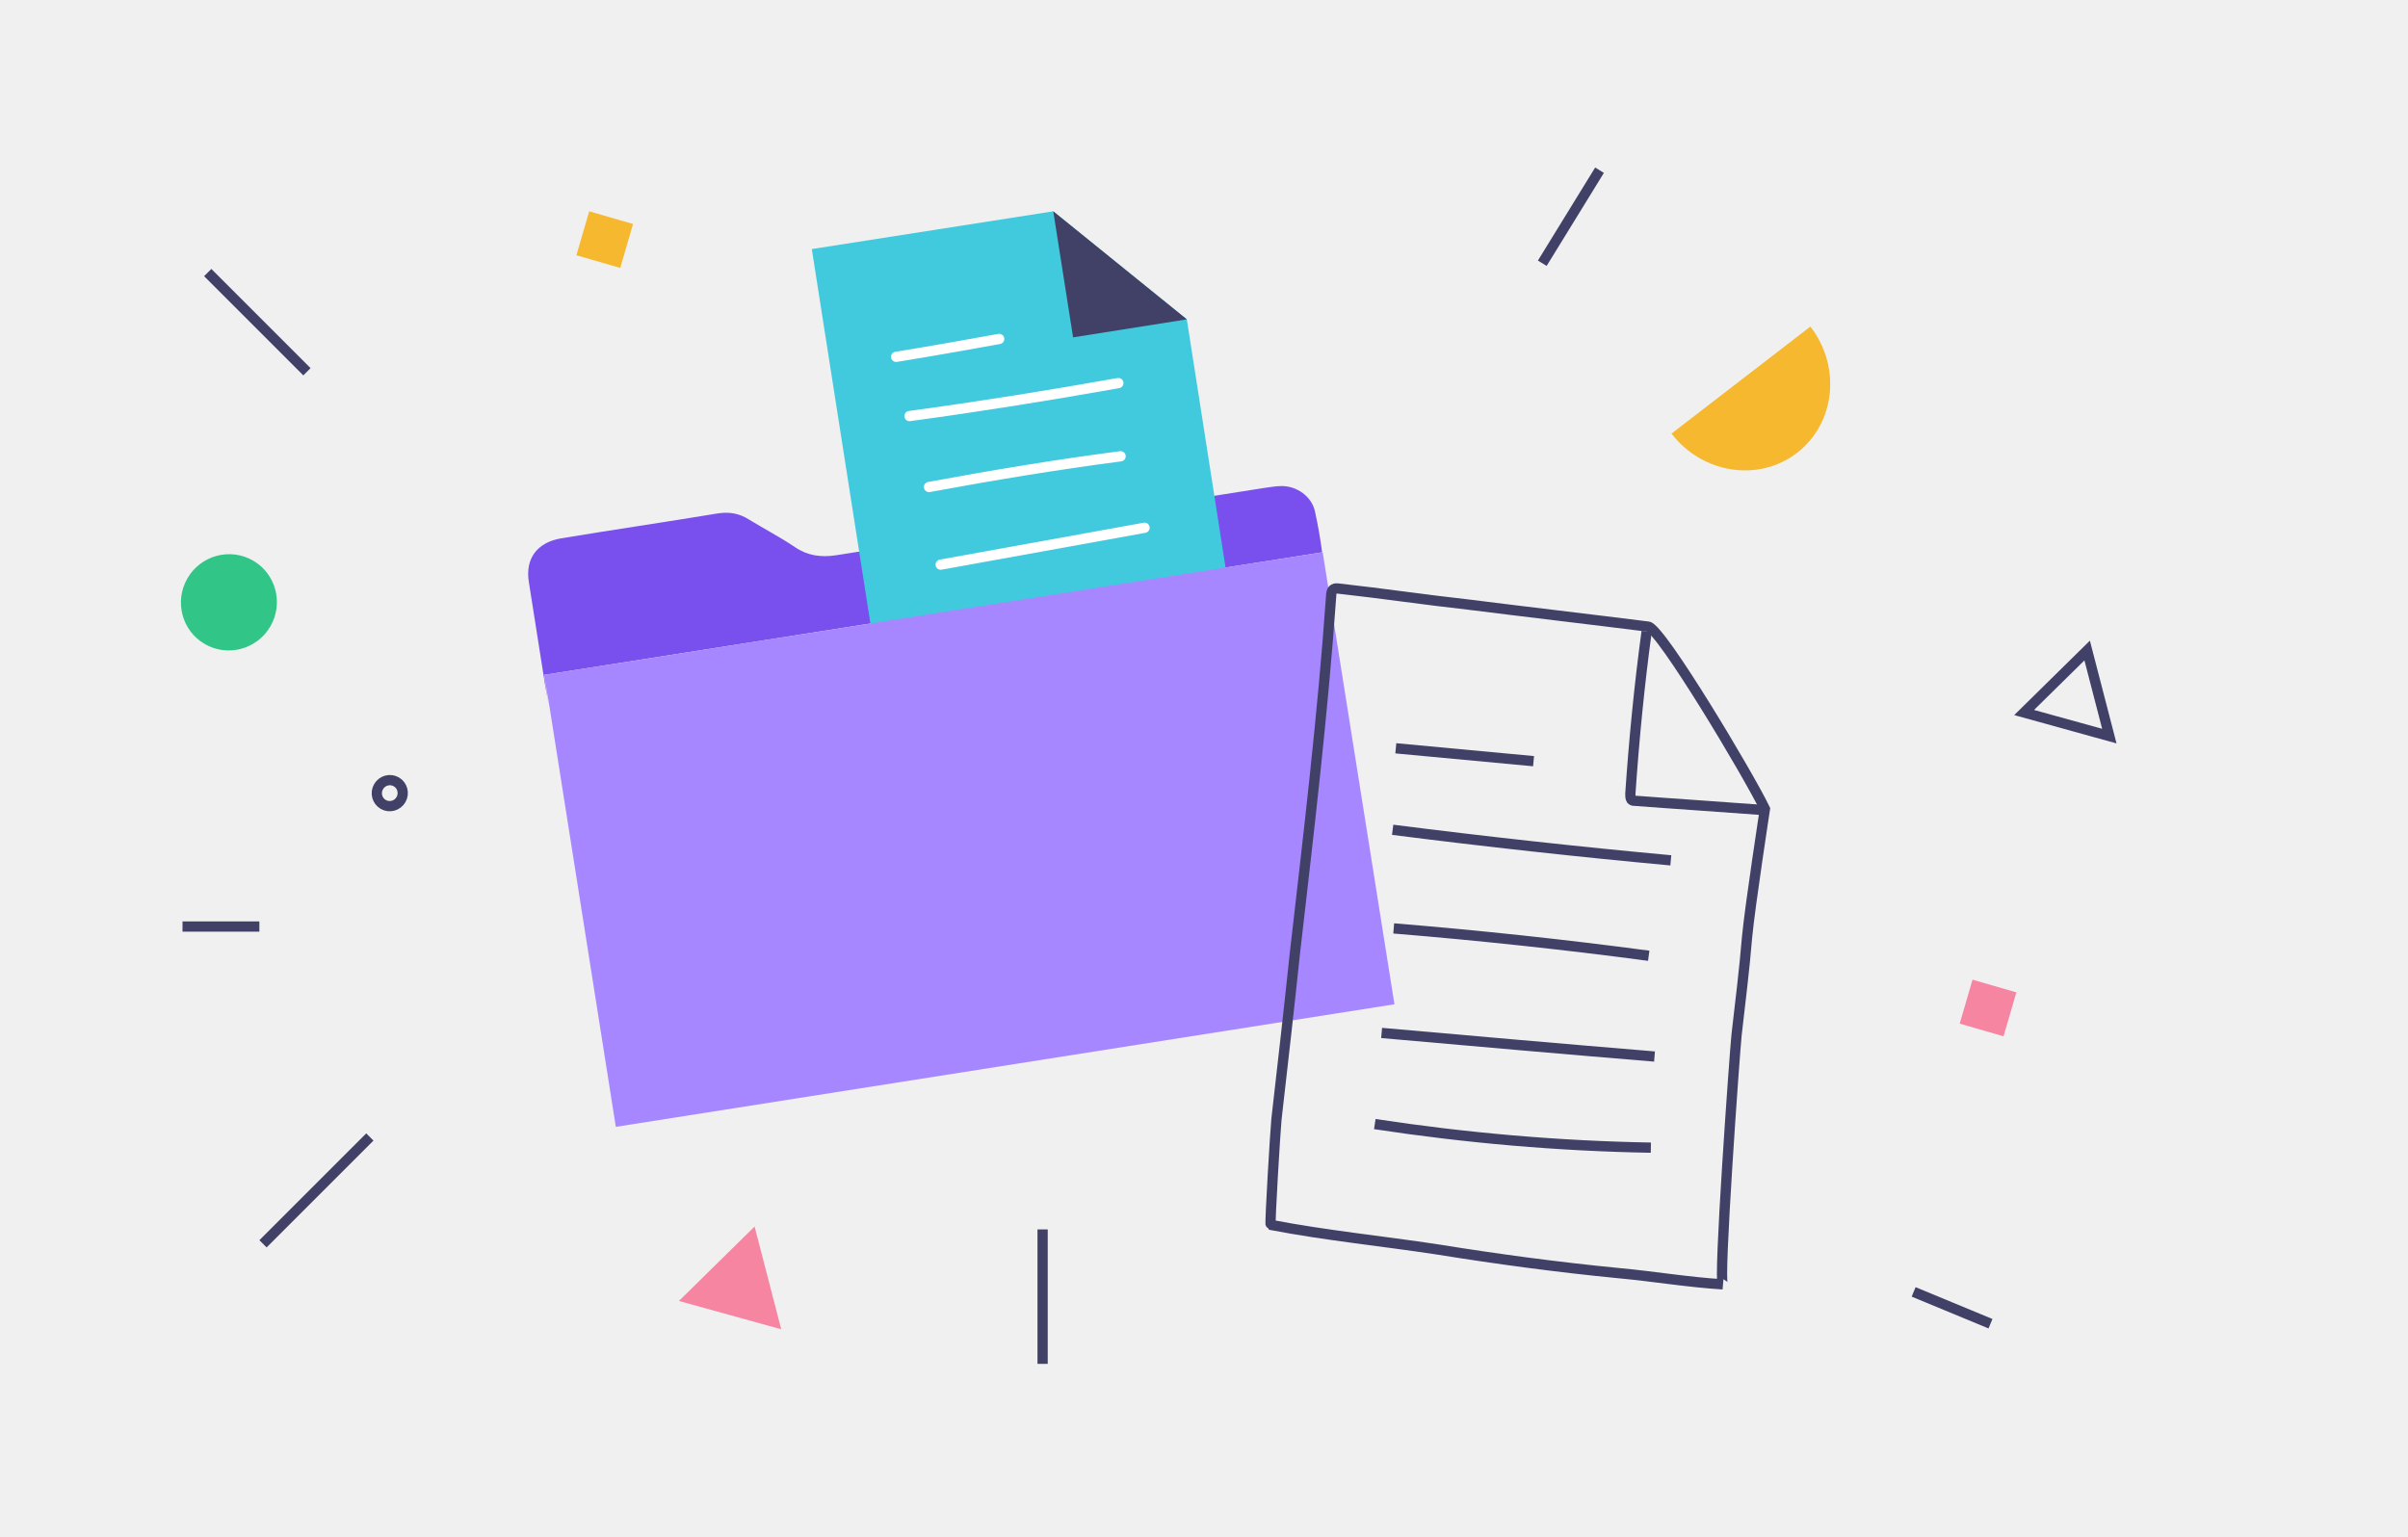
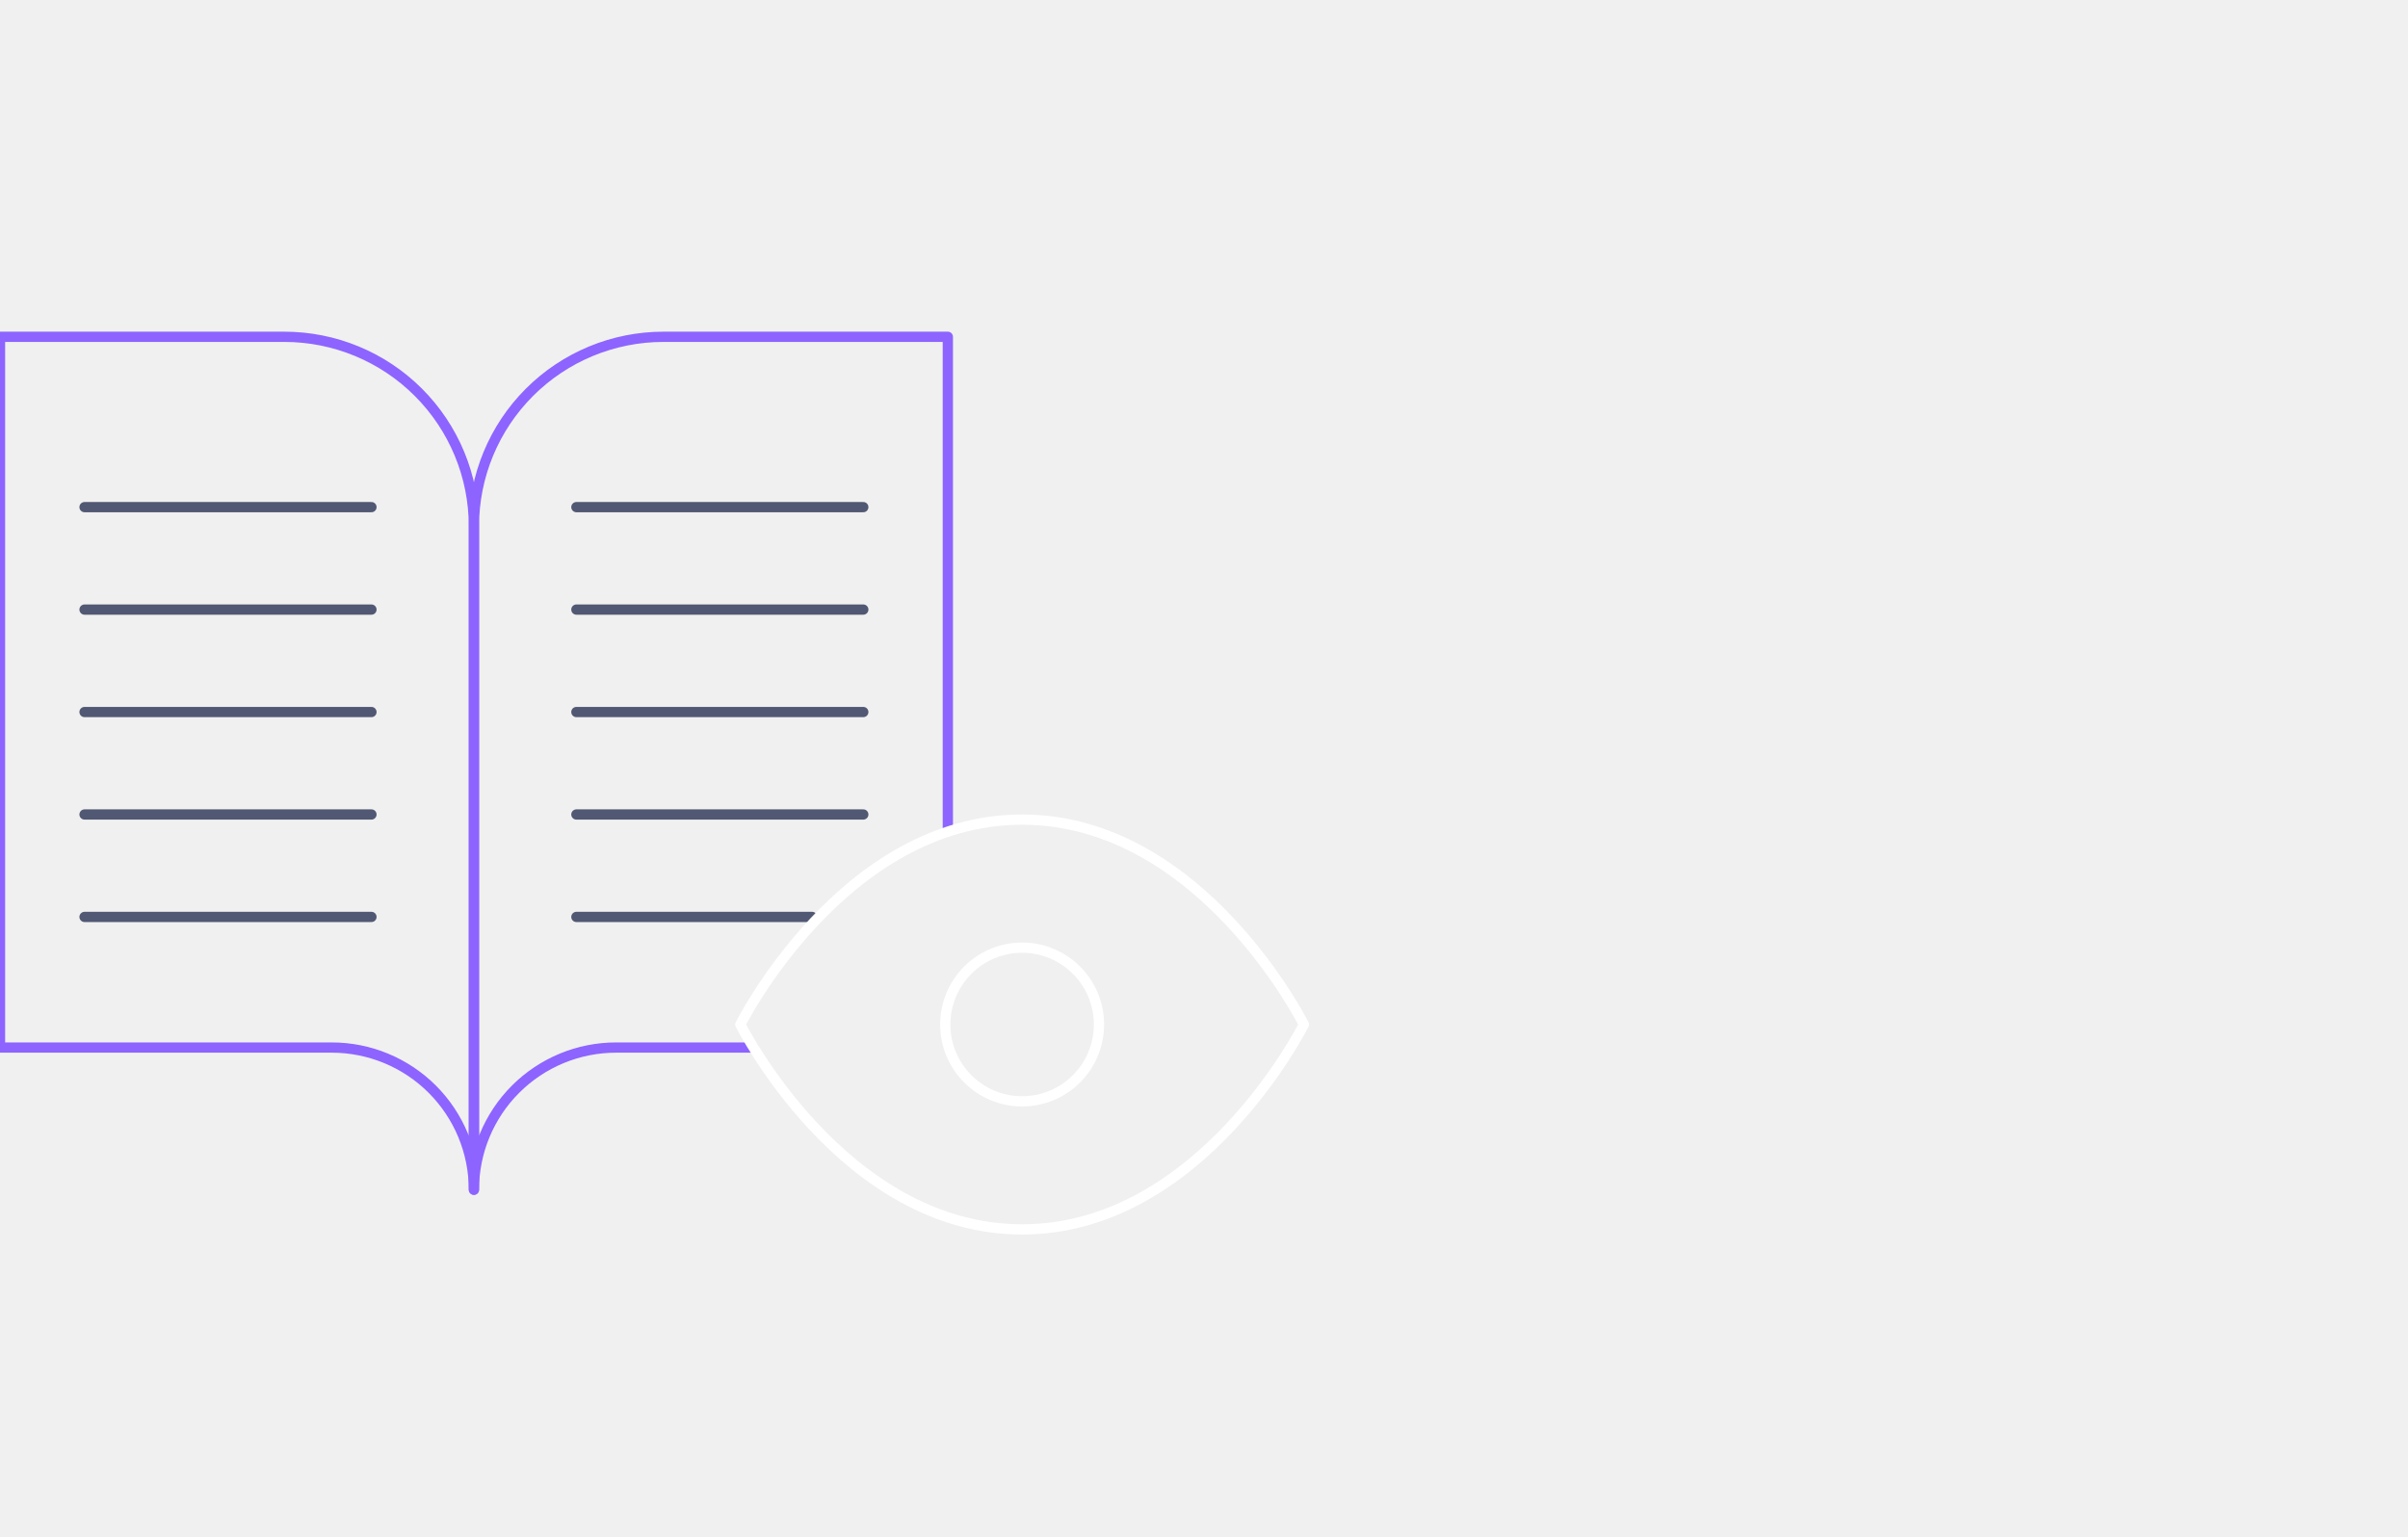
<svg xmlns="http://www.w3.org/2000/svg" width="235" height="150" viewBox="0 0 235 150" fill="none">
-   <path d="M175.376 44.2C171.634 47.085 166.149 46.245 163.125 42.323L176.678 31.875C179.701 35.797 179.118 41.315 175.376 44.2Z" fill="#F5B82E" />
-   <path d="M39.132 78.049C38.779 78.66 38.004 78.868 37.402 78.52C36.8 78.173 36.592 77.397 36.945 76.786C37.298 76.174 38.074 75.967 38.675 76.314C39.277 76.662 39.486 77.437 39.132 78.049Z" stroke="#414168" />
-   <path d="M19.988 62.865C22.225 64.157 25.092 63.38 26.391 61.13C27.69 58.88 26.93 56.009 24.693 54.717C22.456 53.426 19.59 54.203 18.29 56.453C16.991 58.703 17.752 61.574 19.988 62.865Z" fill="#31C587" />
-   <path d="M196.779 96.864L192.5 95.625L191.251 99.915L195.53 101.153L196.779 96.864Z" fill="#F685A1" />
-   <path d="M61.779 21.864L57.5 20.625L56.251 24.915L60.53 26.153L61.779 21.864Z" fill="#F5B82E" />
-   <line x1="36.094" y1="110.979" x2="25.666" y2="121.407" stroke="#414168" />
-   <line x1="17.812" y1="90.438" x2="25.312" y2="90.438" stroke="#414168" />
-   <line x1="29.955" y1="36.287" x2="20.272" y2="26.603" stroke="#414168" />
-   <line x1="150.512" y1="25.695" x2="156.1" y2="16.613" stroke="#414168" />
-   <line y1="-0.5" x2="8.117" y2="-0.5" transform="matrix(0.923939 0.38254 -0.382541 0.923938 186.562 126.562)" stroke="#414168" />
-   <line x1="101.75" y1="120" x2="101.75" y2="133.125" stroke="#414168" />
-   <path d="M197.537 69.548L203.688 63.496L205.853 71.849L197.537 69.548Z" stroke="#414168" />
-   <path d="M73.642 119.72L76.242 129.749L66.257 126.986L73.642 119.72Z" fill="#F685A1" />
-   <path d="M129.029 53.91C128.859 52.606 128.631 51.302 128.346 49.997C128.062 48.466 126.525 47.389 124.988 47.446C124.476 47.446 123.963 47.559 123.451 47.616C109.506 49.827 95.561 51.982 81.615 54.194C80.135 54.42 78.826 54.25 77.574 53.4C76.151 52.436 74.614 51.642 73.134 50.734C72.167 50.111 71.199 49.941 70.061 50.111C64.938 50.961 59.872 51.699 54.749 52.549C52.416 52.946 51.22 54.534 51.619 56.858C52.131 60.091 52.643 63.38 53.155 66.612C53.269 67.349 53.44 68.086 53.554 68.88L53.099 65.874L129.029 53.91Z" fill="#7950ED" />
-   <path d="M79.225 24.311L86.681 71.942L121.345 66.555L115.824 31.172L102.789 20.625L79.225 24.311Z" fill="#41CADD" />
-   <path d="M87.457 34.83C90.827 34.285 94.196 33.685 97.511 33.085" stroke="white" stroke-miterlimit="10" stroke-linecap="round" stroke-linejoin="round" />
-   <path d="M88.762 40.61C95.609 39.683 102.403 38.592 109.142 37.393" stroke="white" stroke-miterlimit="10" stroke-linecap="round" stroke-linejoin="round" />
-   <path d="M90.664 47.535C96.86 46.389 103.11 45.353 109.36 44.536" stroke="white" stroke-miterlimit="10" stroke-linecap="round" stroke-linejoin="round" />
-   <path d="M91.805 55.114C98.435 53.914 105.066 52.715 111.696 51.515" stroke="white" stroke-miterlimit="10" stroke-linecap="round" stroke-linejoin="round" />
-   <path d="M93 61.603C99.793 60.839 106.533 59.585 113.109 57.895" stroke="white" stroke-miterlimit="10" stroke-linecap="round" stroke-linejoin="round" />
-   <path d="M115.824 31.172L102.789 20.625L104.724 32.93L115.824 31.172Z" fill="#414168" />
-   <path d="M91.69 63.153C98.862 62.302 105.977 61.055 112.978 59.297C114.059 59.014 113.604 57.369 112.523 57.653C105.635 59.354 98.691 60.658 91.69 61.452C90.609 61.565 90.609 63.266 91.69 63.153Z" fill="white" />
-   <path d="M129.028 53.91L53.098 65.875L53.61 68.88L60.099 109.99L136.086 98.026L129.085 53.91H129.028Z" fill="#A787FF" />
-   <path d="M136.219 73.041C140.683 73.46 145.199 73.878 149.663 74.297" stroke="#414168" stroke-miterlimit="10" />
-   <path d="M135.912 80.994C144.944 82.145 153.975 83.139 163.058 83.977" stroke="#414168" stroke-miterlimit="10" />
-   <path d="M136.014 90.621C144.327 91.302 152.64 92.191 160.902 93.29" stroke="#414168" stroke-miterlimit="10" />
-   <path d="M134.834 100.824C143.712 101.609 152.589 102.394 161.467 103.126" stroke="#414168" stroke-miterlimit="10" />
-   <path d="M134.168 109.719C143.097 111.079 152.129 111.864 161.109 112.021" stroke="#414168" stroke-miterlimit="10" />
-   <path d="M172.243 78.954C170.601 75.553 162.083 61.321 160.851 61.164C155.463 60.484 148.741 59.699 143.353 59.019C139.093 58.548 134.885 57.92 130.626 57.449C130.472 57.449 130.318 57.397 130.164 57.501C129.959 57.606 129.908 57.92 129.908 58.182C129.087 69.85 127.701 81.465 126.367 93.081C125.803 98.47 125.187 103.859 124.571 109.248C124.468 110.242 123.904 119.503 124.007 119.556C129.446 120.602 134.834 121.125 140.325 121.962C146.175 122.904 152.025 123.689 157.926 124.265C161.364 124.579 164.7 125.154 168.138 125.363C167.676 125.311 169.267 103.074 169.472 101.034C169.832 97.842 170.242 94.65 170.499 91.459C170.807 88.267 172.243 78.954 172.243 78.954Z" stroke="#414168" stroke-miterlimit="10" />
-   <path d="M160.698 61.635C159.98 66.92 159.467 72.204 159.107 77.489C159.107 77.698 159.107 77.907 159.21 78.064C159.313 78.169 159.467 78.169 159.621 78.169C163.726 78.483 167.882 78.744 171.988 79.058" stroke="#414168" stroke-miterlimit="10" />
+   <g clip-path="url(#clip0)">
+     <path d="M0 32.875H27.75C32.657 32.875 37.362 34.824 40.831 38.294C44.301 41.763 46.25 46.468 46.25 51.375V116.125C46.25 112.445 44.788 108.916 42.186 106.314C39.584 103.712 36.055 102.25 32.375 102.25H0V32.875Z" stroke="#8D64FF" stroke-linecap="round" stroke-linejoin="round" />
+     <path d="M73.494 102.25H60.125C56.445 102.25 52.916 103.712 50.314 106.314C47.712 108.916 46.25 112.445 46.25 116.125V51.375C46.25 46.468 48.199 41.763 51.669 38.294C55.138 34.824 59.843 32.875 64.75 32.875H92.5V81" stroke="#8D64FF" stroke-linecap="round" stroke-linejoin="round" />
+     <line x1="8.25" y1="49.5" x2="36.25" y2="49.5" stroke="#515873" stroke-linecap="round" stroke-linejoin="round" />
+     <line x1="8.25" y1="59.5" x2="36.25" y2="59.5" stroke="#515873" stroke-linecap="round" stroke-linejoin="round" />
+     <line x1="8.25" y1="69.5" x2="36.25" y2="69.5" stroke="#515873" stroke-linecap="round" stroke-linejoin="round" />
+     <line x1="8.25" y1="79.5" x2="36.25" y2="79.5" stroke="#515873" stroke-linecap="round" stroke-linejoin="round" />
+     <line x1="8.25" y1="89.5" x2="36.25" y2="89.5" stroke="#515873" stroke-linecap="round" stroke-linejoin="round" />
+     <line x1="56.25" y1="49.5" x2="84.25" y2="49.5" stroke="#515873" stroke-linecap="round" stroke-linejoin="round" />
+     <line x1="56.25" y1="59.5" x2="84.25" y2="59.5" stroke="#515873" stroke-linecap="round" stroke-linejoin="round" />
+     <line x1="56.25" y1="69.5" x2="84.25" y2="69.5" stroke="#515873" stroke-linecap="round" stroke-linejoin="round" />
+     <line x1="56.25" y1="79.5" x2="84.25" y2="79.5" stroke="#515873" stroke-linecap="round" stroke-linejoin="round" />
+     <line x1="56.25" y1="89.5" x2="79.25" y2="89.5" stroke="#515873" stroke-linecap="round" stroke-linejoin="round" />
+     <path d="M72.25 100C72.25 100 82.25 80 99.75 80C117.25 80 127.25 100 127.25 100C127.25 100 117.25 120 99.75 120C82.25 120 72.25 100 72.25 100Z" stroke="white" stroke-linecap="round" stroke-linejoin="round" />
+     <path d="M99.75 107.5C103.892 107.5 107.25 104.142 107.25 100C107.25 95.858 103.892 92.5 99.75 92.5C95.608 92.5 92.25 95.858 92.25 100C92.25 104.142 95.608 107.5 99.75 107.5Z" stroke="white" stroke-linecap="round" stroke-linejoin="round" />
+   </g>
+   <defs>
+     <clipPath id="clip0">
+       <rect width="234.375" height="150" fill="white" />
+     </clipPath>
+   </defs>
</svg>
